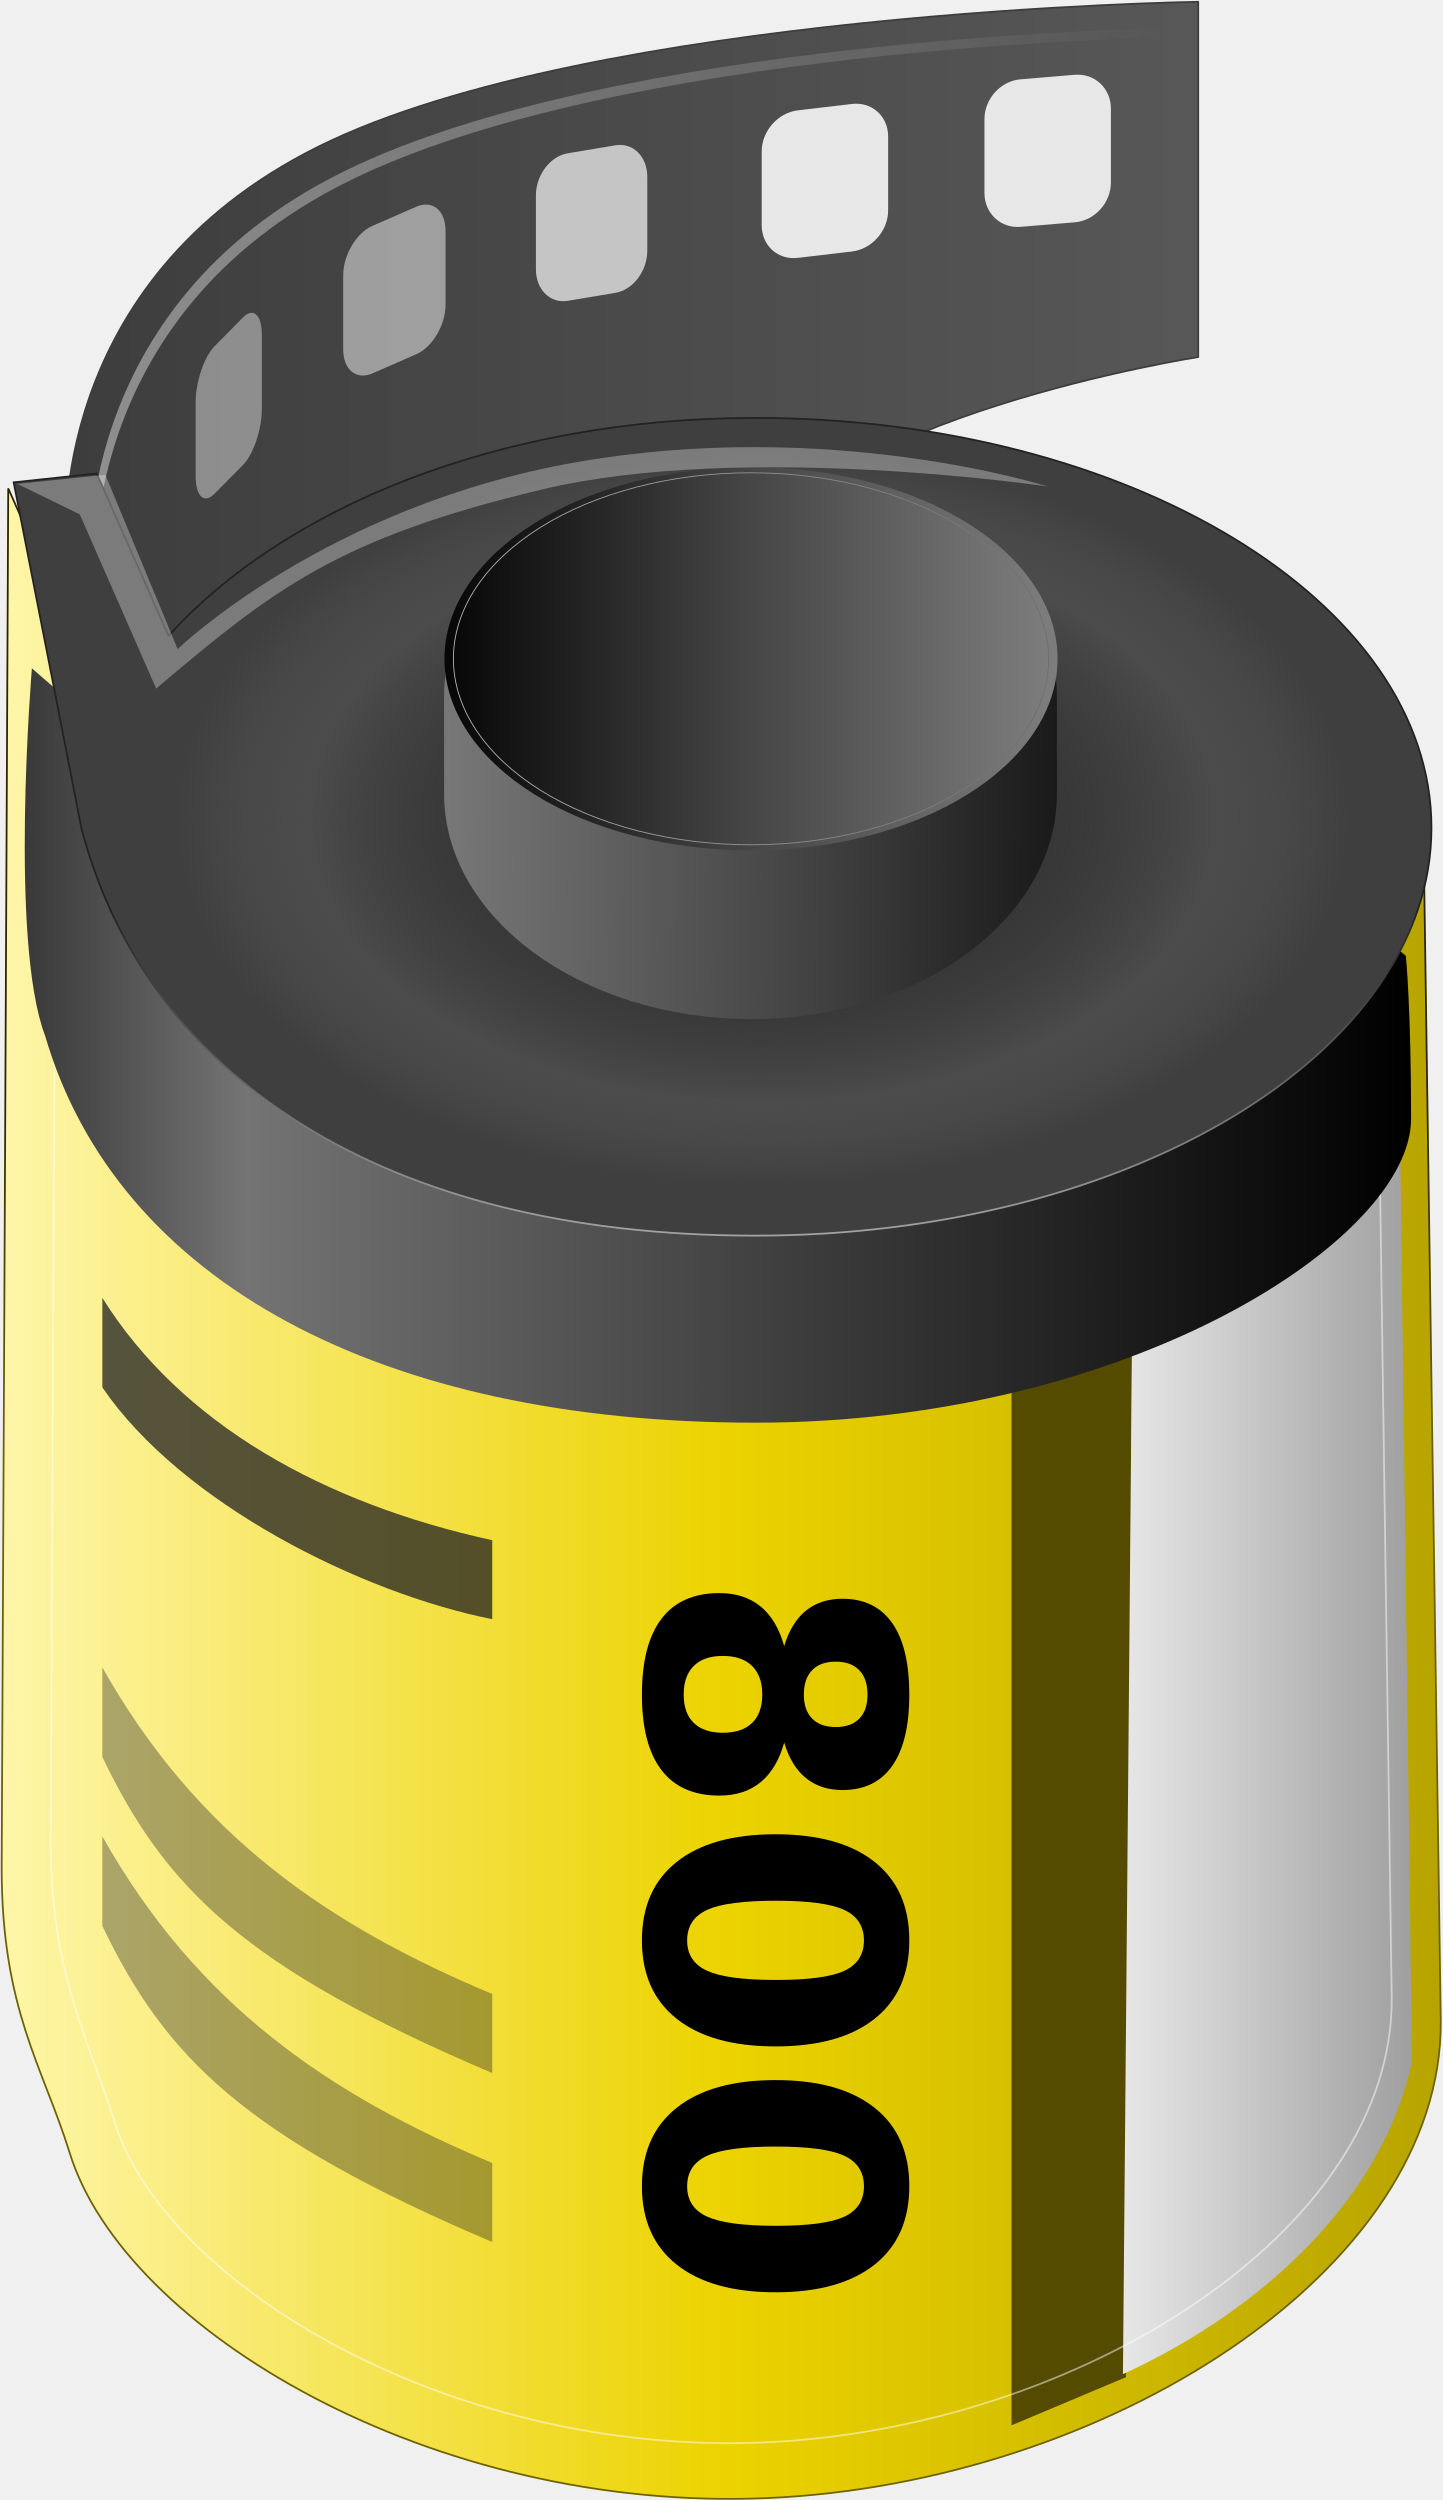
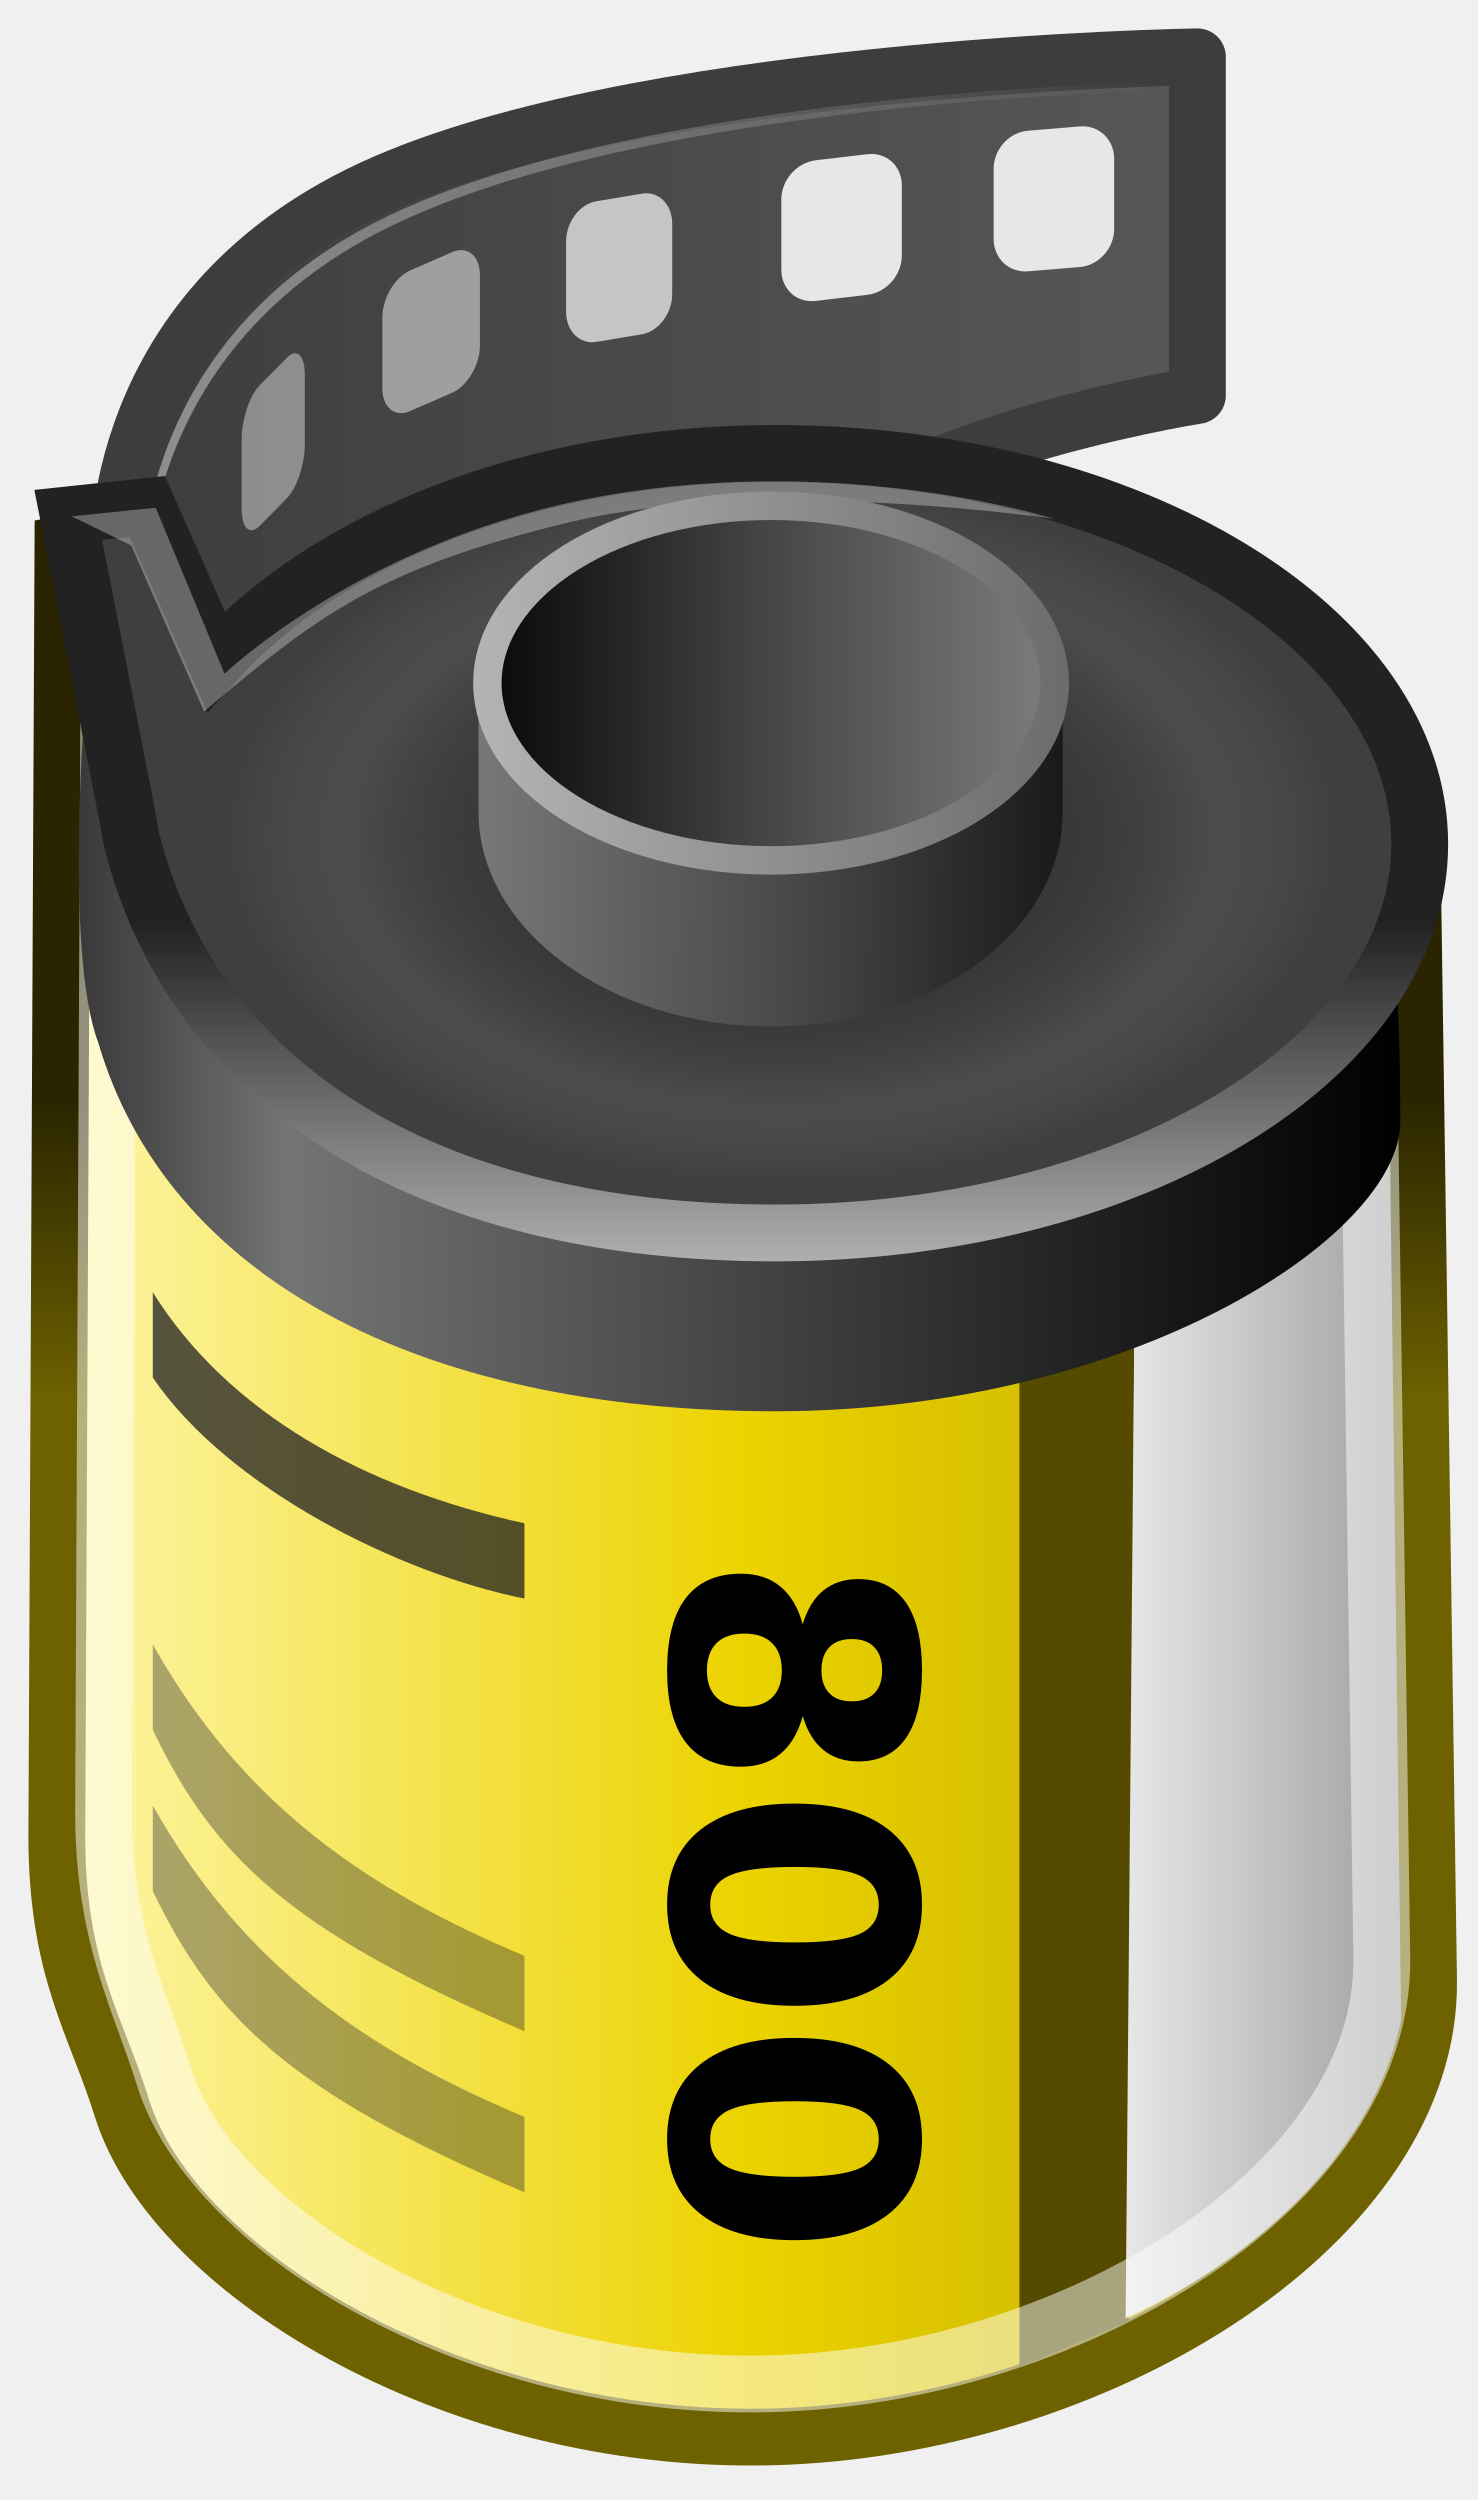
- <svg xmlns="http://www.w3.org/2000/svg" width="808" height="1400" viewBox="0 0 808 1400" fill="none">
-   <path fill-rule="evenodd" clip-rule="evenodd" d="M30.344 978.857L37.087 304.483C37.087 304.483 25.27 157.792 178.718 81.923C332.131 6.057 671.004 1 671.004 1V199.941C671.004 199.941 455.203 233.658 421.489 314.597C387.776 395.51 354.029 722.566 354.029 722.566L30.344 978.857Z" fill="url(#paint0_linear_8_3)" stroke="#3D3D3D" stroke-linecap="round" stroke-linejoin="round" />
-   <path fill-rule="evenodd" clip-rule="evenodd" d="M797.28 475.455L806.827 1131.54C808.028 1272.23 618.464 1390.56 430.101 1398.91C241.739 1407.25 69.699 1304.44 39.09 1205.81C23.902 1156.91 0.936 1125.29 0.936 1046.05L4.608 273.507L134.456 566.048L582.714 561.308L797.28 475.455Z" fill="url(#paint1_linear_8_3)" stroke="url(#paint2_linear_8_3)" />
-   <path d="M566.458 778.21L633.919 752.942L630.547 1331.21L566.458 1358.19V778.21Z" fill="#544B00" />
-   <path fill-rule="evenodd" clip-rule="evenodd" d="M633.919 752.073L628.845 1329.51C709.791 1292.43 775.516 1228.37 790.704 1154.17L783.961 629.87C758.659 678.738 716.534 708.246 633.919 752.073Z" fill="url(#paint3_linear_8_3)" />
-   <path opacity="0.462" d="M136.054 177.795L120.158 193.889C114.306 199.814 109.561 213.865 109.561 225.271V266.577C109.561 277.983 114.306 282.426 120.158 276.501L136.054 260.407C141.906 254.482 146.651 240.432 146.651 229.025V187.719C146.651 176.313 141.906 171.87 136.054 177.795Z" fill="#E7E7E7" />
-   <path opacity="0.494" d="M770.476 500.056L779.355 1118.58C780.456 1249.67 603.844 1359.95 428.332 1367.73C252.821 1375.51 92.497 1279.71 63.958 1187.78C49.804 1142.22 28.408 1105.6 28.408 1031.76L31.813 311.86L152.815 584.507L570.497 580.067L770.476 500.056Z" stroke="white" />
-   <path d="M422.958 318.536C279.191 318.536 158.623 369.307 94.367 440.573L17.86 374.281C17.86 374.281 5.042 527.027 25.27 580.067C65.727 718.193 213.7 796.703 422.958 796.703C632.217 796.703 790.203 693.893 790.203 626.566C790.203 563.377 787.266 535.238 787.266 535.238C787.266 535.238 527.604 318.536 422.958 318.536Z" fill="url(#paint4_linear_8_3)" />
-   <path opacity="0.424" fill-rule="evenodd" clip-rule="evenodd" d="M651.777 15.911C651.777 15.911 345.484 20.364 192.07 96.233C38.656 172.099 50.205 319.471 50.205 319.471L53.343 324.678C53.343 324.678 41.794 177.316 195.207 101.447C347.353 26.209 646.236 21.215 651.777 21.128V15.911Z" fill="url(#paint5_linear_8_3)" />
-   <path d="M422.958 234.032C279.191 234.032 158.623 284.822 94.367 356.088L54.144 265.162L7.646 270.102C7.646 270.102 45.499 462.737 45.499 463.505C81.749 602.499 213.7 691.957 422.958 691.957C632.217 691.957 801.619 589.881 801.619 463.505C801.619 337.162 632.217 234.032 422.958 234.032Z" fill="#3F3F3F" stroke="url(#paint6_linear_8_3)" />
-   <path d="M753.538 458.344C753.813 485.381 745.568 512.186 729.276 537.214C712.985 562.243 688.968 585.003 658.61 604.182C628.251 623.362 592.15 638.583 552.383 648.97C512.617 659.356 469.971 664.704 426.899 664.704C383.828 664.704 341.182 659.356 301.415 648.97C261.649 638.583 225.548 623.362 195.189 604.182C164.83 585.003 140.814 562.243 124.522 537.214C108.231 512.186 99.985 485.381 100.261 458.344C99.985 431.307 108.231 404.502 124.522 379.473C140.814 354.445 164.83 331.685 195.189 312.506C225.548 293.326 261.649 278.105 301.415 267.718C341.182 257.331 383.828 251.984 426.899 251.984C469.971 251.984 512.617 257.331 552.383 267.718C592.15 278.105 628.251 293.326 658.61 312.506C688.968 331.685 712.985 354.445 729.276 379.473C745.568 404.502 753.813 431.307 753.538 458.344Z" fill="url(#paint7_radial_8_3)" />
-   <path d="M420.788 263.359C326.023 263.359 248.682 319.971 248.682 389.468V444.578C248.682 514.109 326.023 570.688 420.788 570.688C515.554 570.688 591.86 514.109 591.86 444.578V389.468C591.86 319.971 515.554 263.359 420.788 263.359Z" fill="url(#paint8_linear_8_3)" />
-   <path d="M592.244 368.923C592.244 397.379 574.157 424.67 541.962 444.792C509.767 464.914 466.102 476.218 420.571 476.218C375.041 476.218 331.375 464.914 299.181 444.792C266.986 424.67 248.899 397.379 248.899 368.923C248.899 340.467 266.986 313.176 299.181 293.054C331.375 272.932 375.041 261.628 420.571 261.628C466.102 261.628 509.767 272.932 541.962 293.054C574.157 313.176 592.244 340.467 592.244 368.923Z" fill="url(#paint9_linear_8_3)" />
-   <path opacity="0.316" fill-rule="evenodd" clip-rule="evenodd" d="M9.682 270.97L59.017 265.896L99.474 363.465C99.474 363.465 182.256 283.621 322.017 258.953C465.317 233.658 586.72 272.439 586.72 272.439C586.72 272.439 416.416 247.137 303.458 274.108C188.899 301.479 153.215 329.952 87.457 385.596L44.664 288.027L9.682 270.97Z" fill="white" />
-   <path d="M587.238 368.921C587.238 396.547 569.678 423.042 538.422 442.577C507.166 462.112 464.774 473.087 420.571 473.087C376.368 473.087 333.976 462.112 302.72 442.577C271.464 423.042 253.904 396.547 253.904 368.921C253.904 341.294 271.464 314.799 302.72 295.264C333.976 275.729 376.368 264.754 420.571 264.754C464.774 264.754 507.166 275.729 538.422 295.264C569.678 314.799 587.238 341.294 587.238 368.921Z" stroke="url(#paint10_linear_8_3)" stroke-width="0.5" />
-   <path d="M426.864 948.982C426.864 942.005 424.961 936.664 421.156 932.926C417.35 929.187 411.909 927.318 404.799 927.318C397.723 927.318 392.282 929.187 388.51 932.926C384.738 936.664 382.869 942.005 382.869 948.982C382.869 955.858 384.738 961.165 388.51 964.837C392.282 968.509 397.723 970.345 404.799 970.345C411.976 970.345 417.417 968.509 421.189 964.837C424.961 961.165 426.864 955.858 426.864 948.982ZM439.147 921.81C441.784 913.032 445.823 906.422 451.298 901.983C456.805 897.543 463.615 895.307 471.826 895.307C483.976 895.307 493.256 899.846 499.665 908.959C506.041 918.039 509.212 931.39 509.212 948.982C509.212 966.439 506.041 979.725 499.698 988.804C493.356 997.883 484.043 1002.42 471.826 1002.42C463.615 1002.42 456.805 1000.19 451.298 995.713C445.823 991.241 441.784 984.631 439.147 975.852C436.41 985.633 432.037 993.043 425.929 998.05C419.854 1003.02 412.176 1005.53 402.863 1005.53C388.577 1005.53 377.762 1000.79 370.452 991.274C363.141 981.761 359.47 967.674 359.47 948.982C359.47 930.222 363.141 916.069 370.452 906.489C377.762 896.909 388.577 892.136 402.863 892.136C412.176 892.136 419.854 894.639 425.929 899.613C432.037 904.62 436.41 911.997 439.147 921.81ZM468.054 930.523C462.313 930.523 457.873 932.091 454.802 935.296C451.698 938.5 450.163 943.04 450.163 948.982C450.163 954.79 451.698 959.263 454.802 962.4C457.873 965.571 462.313 967.14 468.054 967.14C473.762 967.14 478.168 965.571 481.239 962.4C484.31 959.263 485.812 954.79 485.812 948.982C485.812 943.04 484.277 938.5 481.173 935.296C478.102 932.091 473.695 930.523 468.054 930.523ZM434.574 1108.77C452.633 1108.77 465.351 1107.1 472.727 1103.7C480.104 1100.33 483.81 1094.62 483.81 1086.64C483.81 1078.66 480.104 1072.95 472.727 1069.52C465.351 1066.11 452.633 1064.41 434.574 1064.41C416.349 1064.41 403.498 1066.11 396.021 1069.52C388.543 1072.95 384.805 1078.66 384.805 1086.64C384.805 1094.58 388.543 1100.23 396.021 1103.66C403.498 1107.07 416.349 1108.77 434.574 1108.77ZM434.307 1145.99C410.374 1145.99 391.948 1140.85 378.963 1130.53C365.979 1120.22 359.47 1105.6 359.47 1086.64C359.47 1067.61 365.979 1052.96 378.963 1042.65C391.948 1032.33 410.374 1027.19 434.307 1027.19C458.274 1027.19 476.766 1032.33 489.751 1042.65C502.736 1052.96 509.212 1067.61 509.212 1086.64C509.212 1105.6 502.736 1120.22 489.751 1130.53C476.766 1140.85 458.274 1145.99 434.307 1145.99ZM434.574 1246.46C452.633 1246.46 465.351 1244.76 472.727 1241.39C480.104 1237.98 483.81 1232.31 483.81 1224.3C483.81 1216.32 480.104 1210.61 472.727 1207.21C465.351 1203.77 452.633 1202.07 434.574 1202.07C416.349 1202.07 403.498 1203.77 396.021 1207.21C388.543 1210.61 384.805 1216.32 384.805 1224.3C384.805 1232.24 388.543 1237.92 396.021 1241.32C403.498 1244.73 416.349 1246.46 434.574 1246.46ZM434.307 1283.68C410.374 1283.68 391.948 1278.51 378.963 1268.19C365.979 1257.88 359.47 1243.26 359.47 1224.3C359.47 1205.31 365.979 1190.62 378.963 1180.34C391.948 1170.02 410.374 1164.85 434.307 1164.85C458.274 1164.85 476.766 1170.02 489.751 1180.34C502.736 1190.62 509.212 1205.31 509.212 1224.3C509.212 1243.26 502.736 1257.88 489.751 1268.19C476.766 1278.51 458.274 1283.68 434.307 1283.68Z" fill="black" />
-   <path d="M601.877 41.885L571.529 44.413C560.355 45.345 551.297 55.346 551.297 66.752V108.058C551.297 119.465 560.355 127.956 571.529 127.025L601.877 124.496C613.05 123.565 622.108 113.564 622.108 102.158V60.851C622.108 49.445 613.05 40.953 601.877 41.885Z" fill="#E7E7E7" />
-   <path d="M477.13 58.219L446.783 61.796C435.61 63.112 426.552 73.427 426.552 84.833V126.139C426.552 137.545 435.61 145.724 446.783 144.407L477.13 140.831C488.303 139.514 497.361 129.2 497.361 117.794V76.488C497.361 65.082 488.303 56.903 477.13 58.219Z" fill="#E7E7E7" />
-   <path opacity="0.785" d="M344.66 81.374L317.927 85.845C308.084 87.491 300.105 98.072 300.105 109.478V150.784C300.105 162.19 308.084 170.103 317.927 168.457L344.66 163.986C354.504 162.34 362.483 151.759 362.483 140.353V99.047C362.483 87.641 354.504 79.728 344.66 81.374Z" fill="#E7E7E7" />
-   <path opacity="0.553" d="M233.13 115.757L208.564 126.487C199.519 130.437 192.186 142.886 192.186 154.293V195.599C192.186 207.005 199.519 213.049 208.564 209.099L233.13 198.369C242.176 194.419 249.508 181.97 249.508 170.564V129.257C249.508 117.851 242.176 111.807 233.13 115.757Z" fill="#E7E7E7" />
-   <path opacity="0.759" fill-rule="evenodd" clip-rule="evenodd" d="M275.653 862.528V906.756C201.883 892.002 101.577 841.866 57.315 776.942V726.805C101.577 797.604 181.221 841.866 275.653 862.528Z" fill="#222222" />
-   <path opacity="0.373" fill-rule="evenodd" clip-rule="evenodd" d="M275.653 1211.28V1255.54C136.993 1196.53 92.731 1152.27 57.315 1078.53V1028.36C110.422 1122.76 184.192 1172.93 275.653 1211.28Z" fill="#222222" />
-   <path opacity="0.373" fill-rule="evenodd" clip-rule="evenodd" d="M275.653 1116.65V1160.91C136.993 1101.89 92.731 1057.67 57.315 983.897V933.727C110.422 1028.16 184.192 1078.3 275.653 1116.65Z" fill="#222222" />
+ <svg xmlns="http://www.w3.org/2000/svg" width="26" height="44" viewBox="0 0 26 44" fill="none">
+   <path fill-rule="evenodd" clip-rule="evenodd" d="M1.881 30.295L2.083 10.092C2.083 10.092 1.729 5.697 6.326 3.424C10.922 1.151 21.074 1 21.074 1V6.96C21.074 6.96 14.609 7.97 13.599 10.395C12.589 12.819 11.578 22.617 11.578 22.617L1.881 30.295Z" fill="url(#paint0_linear_8_79)" stroke="#3D3D3D" stroke-linecap="round" stroke-linejoin="round" />
+   <path fill-rule="evenodd" clip-rule="evenodd" d="M24.857 15.214L25.143 34.869C25.179 39.084 19.5 42.629 13.857 42.879C8.214 43.129 3.06 40.049 2.143 37.094C1.688 35.629 1 34.682 1 32.308L1.11 9.164L5 17.928L18.429 17.786L24.857 15.214Z" fill="url(#paint1_linear_8_79)" stroke="url(#paint2_linear_8_79)" />
+   <path d="M17.942 24.284L19.963 23.527L19.862 40.851L17.942 41.659V24.284Z" fill="#544B00" />
+   <path fill-rule="evenodd" clip-rule="evenodd" d="M19.963 23.501L19.811 40.8C22.236 39.689 24.205 37.77 24.66 35.547L24.458 19.84C23.7 21.304 22.438 22.188 19.963 23.501Z" fill="url(#paint3_linear_8_79)" />
+   <path opacity="0.462" d="M5.048 6.297L4.572 6.779C4.396 6.956 4.254 7.377 4.254 7.719V8.956C4.254 9.298 4.396 9.431 4.572 9.254L5.048 8.771C5.223 8.594 5.365 8.173 5.365 7.831V6.594C5.365 6.252 5.223 6.119 5.048 6.297Z" fill="#E7E7E7" />
+   <path opacity="0.494" d="M24.054 15.951L24.32 34.481C24.353 38.408 19.062 41.712 13.804 41.945C8.546 42.178 3.743 39.308 2.888 36.554C2.464 35.189 1.823 34.092 1.823 31.88L1.925 10.313L5.55 18.481L18.063 18.348L24.054 15.951Z" stroke="white" />
+   <path d="M13.643 10.513C9.336 10.513 5.724 12.034 3.799 14.169L1.507 12.183C1.507 12.183 1.123 16.759 1.729 18.348C2.941 22.486 7.374 24.838 13.643 24.838C19.912 24.838 24.645 21.758 24.645 19.741C24.645 17.848 24.557 17.005 24.557 17.005C24.557 17.005 16.778 10.513 13.643 10.513Z" fill="url(#paint4_linear_8_79)" />
+   <path opacity="0.424" fill-rule="evenodd" clip-rule="evenodd" d="M20.498 1.447C20.498 1.447 11.322 1.58 6.726 3.853C2.13 6.126 2.476 10.541 2.476 10.541L2.57 10.697C2.57 10.697 2.224 6.282 6.82 4.009C11.378 1.755 20.332 1.606 20.498 1.603V1.447Z" fill="url(#paint5_linear_8_79)" />
+   <path d="M13.643 7.981C9.336 7.981 5.724 9.503 3.799 11.638L2.594 8.914L1.201 9.062C1.201 9.062 2.335 14.833 2.335 14.856C3.421 19.02 7.374 21.7 13.643 21.7C19.912 21.7 24.987 18.642 24.987 14.856C24.987 11.071 19.912 7.981 13.643 7.981Z" fill="#3F3F3F" stroke="url(#paint6_linear_8_79)" />
+   <path d="M23.547 14.701C23.555 15.511 23.308 16.314 22.82 17.064C22.332 17.814 21.612 18.496 20.703 19.07C19.793 19.645 18.712 20.101 17.52 20.412C16.329 20.723 15.051 20.883 13.761 20.883C12.471 20.883 11.193 20.723 10.002 20.412C8.81 20.101 7.729 19.645 6.819 19.07C5.91 18.496 5.19 17.814 4.702 17.064C4.214 16.314 3.967 15.511 3.976 14.701C3.967 13.891 4.214 13.088 4.702 12.338C5.19 11.589 5.91 10.907 6.819 10.332C7.729 9.758 8.81 9.302 10.002 8.99C11.193 8.679 12.471 8.519 13.761 8.519C15.051 8.519 16.329 8.679 17.52 8.99C18.712 9.302 19.793 9.758 20.703 10.332C21.612 10.907 22.332 11.589 22.82 12.338C23.308 13.088 23.555 13.891 23.547 14.701Z" fill="url(#paint7_radial_8_79)" />
+   <path d="M13.578 8.86C10.739 8.86 8.422 10.556 8.422 12.638V14.289C8.422 16.372 10.739 18.067 13.578 18.067C16.417 18.067 18.703 16.372 18.703 14.289V12.638C18.703 10.556 16.417 8.86 13.578 8.86Z" fill="url(#paint8_linear_8_79)" />
+   <path d="M18.715 12.022C18.715 12.875 18.173 13.692 17.208 14.295C16.244 14.898 14.935 15.237 13.572 15.237C12.207 15.237 10.899 14.898 9.935 14.295C8.97 13.692 8.428 12.875 8.428 12.022C8.428 11.17 8.97 10.352 9.935 9.749C10.899 9.147 12.207 8.808 13.572 8.808C14.935 8.808 16.244 9.147 17.208 9.749C18.173 10.352 18.715 11.17 18.715 12.022Z" fill="url(#paint9_linear_8_79)" />
+   <path opacity="0.316" fill-rule="evenodd" clip-rule="evenodd" d="M1.262 9.088L2.74 8.936L3.952 11.859C3.952 11.859 6.432 9.467 10.619 8.728C14.912 7.97 18.549 9.132 18.549 9.132C18.549 9.132 13.447 8.374 10.063 9.182C6.631 10.002 5.562 10.855 3.592 12.522L2.31 9.599L1.262 9.088Z" fill="white" />
+   <path d="M18.564 12.022C18.564 12.85 18.038 13.644 17.102 14.229C16.166 14.814 14.896 15.143 13.571 15.143C12.247 15.143 10.977 14.814 10.041 14.229C9.104 13.644 8.578 12.85 8.578 12.022C8.578 11.195 9.104 10.401 10.041 9.816C10.977 9.23 12.247 8.902 13.571 8.902C14.896 8.902 16.166 9.23 17.102 9.816C18.038 10.401 18.564 11.195 18.564 12.022Z" stroke="url(#paint10_linear_8_79)" stroke-width="0.5" />
+   <path d="M13.76 29.4C13.76 29.191 13.703 29.031 13.589 28.919C13.475 28.807 13.312 28.751 13.099 28.751C12.887 28.751 12.724 28.807 12.611 28.919C12.498 29.031 12.442 29.191 12.442 29.4C12.442 29.606 12.498 29.765 12.611 29.875C12.724 29.985 12.887 30.04 13.099 30.04C13.314 30.04 13.477 29.985 13.59 29.875C13.703 29.765 13.76 29.606 13.76 29.4ZM14.128 28.586C14.207 28.323 14.328 28.125 14.492 27.992C14.657 27.859 14.861 27.792 15.107 27.792C15.471 27.792 15.749 27.928 15.941 28.201C16.132 28.473 16.227 28.873 16.227 29.4C16.227 29.923 16.132 30.321 15.942 30.593C15.752 30.865 15.473 31.001 15.107 31.001C14.861 31.001 14.657 30.934 14.492 30.8C14.328 30.666 14.207 30.468 14.128 30.205C14.046 30.498 13.915 30.72 13.732 30.87C13.55 31.019 13.32 31.094 13.041 31.094C12.613 31.094 12.289 30.952 12.07 30.667C11.851 30.382 11.741 29.96 11.741 29.4C11.741 28.838 11.851 28.414 12.07 28.127C12.289 27.84 12.613 27.697 13.041 27.697C13.32 27.697 13.55 27.772 13.732 27.921C13.915 28.071 14.046 28.292 14.128 28.586ZM14.994 28.847C14.822 28.847 14.689 28.894 14.597 28.99C14.504 29.086 14.458 29.222 14.458 29.4C14.458 29.574 14.504 29.708 14.597 29.802C14.689 29.897 14.822 29.944 14.994 29.944C15.165 29.944 15.297 29.897 15.389 29.802C15.481 29.708 15.526 29.574 15.526 29.4C15.526 29.222 15.48 29.086 15.387 28.99C15.295 28.894 15.163 28.847 14.994 28.847ZM13.991 34.187C14.532 34.187 14.913 34.137 15.134 34.035C15.355 33.934 15.466 33.763 15.466 33.524C15.466 33.285 15.355 33.114 15.134 33.011C14.913 32.909 14.532 32.858 13.991 32.858C13.445 32.858 13.06 32.909 12.836 33.011C12.612 33.114 12.5 33.285 12.5 33.524C12.5 33.762 12.612 33.931 12.836 34.034C13.06 34.136 13.445 34.187 13.991 34.187ZM13.983 35.302C13.266 35.302 12.714 35.148 12.325 34.839C11.936 34.53 11.741 34.092 11.741 33.524C11.741 32.954 11.936 32.515 12.325 32.206C12.714 31.897 13.266 31.743 13.983 31.743C14.701 31.743 15.255 31.897 15.644 32.206C16.033 32.515 16.227 32.954 16.227 33.524C16.227 34.092 16.033 34.53 15.644 34.839C15.255 35.148 14.701 35.302 13.983 35.302ZM13.991 38.312C14.532 38.312 14.913 38.261 15.134 38.16C15.355 38.058 15.466 37.888 15.466 37.648C15.466 37.409 15.355 37.238 15.134 37.136C14.913 37.033 14.532 36.982 13.991 36.982C13.445 36.982 13.06 37.033 12.836 37.136C12.612 37.238 12.5 37.409 12.5 37.648C12.5 37.886 12.612 38.056 12.836 38.158C13.06 38.26 13.445 38.312 13.991 38.312ZM13.983 39.427C13.266 39.427 12.714 39.272 12.325 38.963C11.936 38.654 11.741 38.216 11.741 37.648C11.741 37.079 11.936 36.639 12.325 36.331C12.714 36.022 13.266 35.867 13.983 35.867C14.701 35.867 15.255 36.022 15.644 36.331C16.033 36.639 16.227 37.079 16.227 37.648C16.227 38.216 16.033 38.654 15.644 38.963C15.255 39.272 14.701 39.427 13.983 39.427Z" fill="black" />
+   <path d="M19.003 2.225L18.094 2.301C17.759 2.328 17.488 2.628 17.488 2.97V4.207C17.488 4.549 17.759 4.803 18.094 4.775L19.003 4.7C19.338 4.672 19.609 4.372 19.609 4.03V2.793C19.609 2.451 19.338 2.197 19.003 2.225Z" fill="#E7E7E7" />
+   <path d="M15.266 2.714L14.357 2.821C14.022 2.861 13.751 3.17 13.751 3.512V4.749C13.751 5.091 14.022 5.336 14.357 5.296L15.266 5.189C15.601 5.15 15.872 4.841 15.872 4.499V3.262C15.872 2.92 15.601 2.675 15.266 2.714Z" fill="#E7E7E7" />
+   <path opacity="0.785" d="M11.297 3.408L10.497 3.542C10.202 3.591 9.963 3.908 9.963 4.25V5.487C9.963 5.829 10.202 6.066 10.497 6.017L11.297 5.883C11.592 5.833 11.831 5.516 11.831 5.175V3.937C11.831 3.596 11.592 3.359 11.297 3.408Z" fill="#E7E7E7" />
+   <path opacity="0.553" d="M7.956 4.438L7.22 4.759C6.949 4.878 6.729 5.251 6.729 5.592V6.83C6.729 7.172 6.949 7.353 7.22 7.234L7.956 6.913C8.227 6.794 8.447 6.422 8.447 6.08V4.842C8.447 4.501 8.227 4.32 7.956 4.438Z" fill="#E7E7E7" />
+   <path opacity="0.759" fill-rule="evenodd" clip-rule="evenodd" d="M9.23 26.81V28.135C7.02 27.693 4.015 26.191 2.689 24.246V22.744C4.015 24.865 6.401 26.191 9.23 26.81Z" fill="#222222" />
+   <path opacity="0.373" fill-rule="evenodd" clip-rule="evenodd" d="M9.23 37.258V38.584C5.076 36.816 3.75 35.49 2.689 33.281V31.778C4.28 34.606 6.49 36.109 9.23 37.258Z" fill="#222222" />
+   <path opacity="0.373" fill-rule="evenodd" clip-rule="evenodd" d="M9.23 34.423V35.749C5.076 33.981 3.75 32.656 2.689 30.446V28.943C4.28 31.772 6.49 33.274 9.23 34.423Z" fill="#222222" />
  <defs>
-     <linearGradient id="paint0_linear_8_3" x1="13.654" y1="489.908" x2="687.694" y2="489.908" gradientUnits="userSpaceOnUse">
+     <linearGradient id="paint0_linear_8_79" x1="1.381" y1="15.647" x2="21.574" y2="15.647" gradientUnits="userSpaceOnUse">
      <stop stop-color="#3C3C3C" />
      <stop offset="1" stop-color="#585858" />
    </linearGradient>
-     <linearGradient id="paint1_linear_8_3" x1="-15.754" y1="836.458" x2="823.517" y2="836.458" gradientUnits="userSpaceOnUse">
+     <linearGradient id="paint1_linear_8_79" x1="0.5" y1="26.029" x2="25.643" y2="26.029" gradientUnits="userSpaceOnUse">
      <stop stop-color="#FFF7B1" />
      <stop offset="0.5" stop-color="#ECD300" />
      <stop offset="1" stop-color="#B5A200" />
    </linearGradient>
-     <linearGradient id="paint2_linear_8_3" x1="403.898" y1="614.682" x2="403.898" y2="791.696" gradientUnits="userSpaceOnUse">
+     <linearGradient id="paint2_linear_8_79" x1="13.072" y1="19.385" x2="13.072" y2="24.688" gradientUnits="userSpaceOnUse">
      <stop stop-color="#2A2500" />
      <stop offset="1" stop-color="#6E6200" />
    </linearGradient>
-     <linearGradient id="paint3_linear_8_3" x1="628.845" y1="957.76" x2="789.002" y2="957.76" gradientUnits="userSpaceOnUse">
+     <linearGradient id="paint3_linear_8_79" x1="19.811" y1="29.663" x2="24.609" y2="29.663" gradientUnits="userSpaceOnUse">
      <stop stop-color="#E7E7E7" />
      <stop offset="1" stop-color="#A0A0A0" />
    </linearGradient>
-     <linearGradient id="paint4_linear_8_3" x1="13.854" y1="557.603" x2="790.203" y2="557.603" gradientUnits="userSpaceOnUse">
+     <linearGradient id="paint4_linear_8_79" x1="1.387" y1="17.675" x2="24.645" y2="17.675" gradientUnits="userSpaceOnUse">
      <stop stop-color="#393939" />
      <stop offset="0.159" stop-color="#747474" />
      <stop offset="1" />
    </linearGradient>
-     <linearGradient id="paint5_linear_8_3" x1="50.005" y1="170.293" x2="651.777" y2="170.293" gradientUnits="userSpaceOnUse">
+     <linearGradient id="paint5_linear_8_79" x1="2.47" y1="6.072" x2="20.498" y2="6.072" gradientUnits="userSpaceOnUse">
      <stop stop-color="white" />
      <stop offset="1" stop-color="white" stop-opacity="0" />
    </linearGradient>
-     <linearGradient id="paint6_linear_8_3" x1="404.633" y1="510.203" x2="404.633" y2="708.647" gradientUnits="userSpaceOnUse">
+     <linearGradient id="paint6_linear_8_79" x1="13.094" y1="16.255" x2="13.094" y2="22.2" gradientUnits="userSpaceOnUse">
      <stop stop-color="#222222" />
      <stop offset="1" stop-color="#AFAFAF" />
    </linearGradient>
-     <radialGradient id="paint7_radial_8_3" cx="0" cy="0" r="1" gradientUnits="userSpaceOnUse" gradientTransform="translate(426.916 458.343) scale(326.645 205.047)">
+     <radialGradient id="paint7_radial_8_79" cx="0" cy="0" r="1" gradientUnits="userSpaceOnUse" gradientTransform="translate(13.7615 14.7012) scale(9.7857 6.14285)">
      <stop stop-opacity="0" />
      <stop offset="0.776" stop-color="#4D4D4D" stop-opacity="0.882" />
      <stop offset="1" stop-color="#595959" stop-opacity="0" />
    </radialGradient>
-     <linearGradient id="paint8_linear_8_3" x1="679.649" y1="387.758" x2="231.978" y2="383.692" gradientUnits="userSpaceOnUse">
+     <linearGradient id="paint8_linear_8_79" x1="21.333" y1="12.587" x2="7.922" y2="12.465" gradientUnits="userSpaceOnUse">
      <stop />
      <stop offset="0.5" stop-color="#424242" />
      <stop offset="1" stop-color="#7C7C7C" />
    </linearGradient>
-     <linearGradient id="paint9_linear_8_3" x1="232.209" y1="368.923" x2="585.101" y2="368.923" gradientUnits="userSpaceOnUse">
+     <linearGradient id="paint9_linear_8_79" x1="7.928" y1="12.022" x2="18.5" y2="12.022" gradientUnits="userSpaceOnUse">
      <stop />
      <stop offset="0.5" stop-color="#424242" />
      <stop offset="1" stop-color="#7C7C7C" />
    </linearGradient>
-     <linearGradient id="paint10_linear_8_3" x1="237.701" y1="368.921" x2="603.441" y2="368.921" gradientUnits="userSpaceOnUse">
+     <linearGradient id="paint10_linear_8_79" x1="8.093" y1="12.022" x2="19.05" y2="12.022" gradientUnits="userSpaceOnUse">
      <stop stop-color="#B6B6B6" />
      <stop offset="1" stop-color="#6A6A6A" />
    </linearGradient>
  </defs>
</svg>
